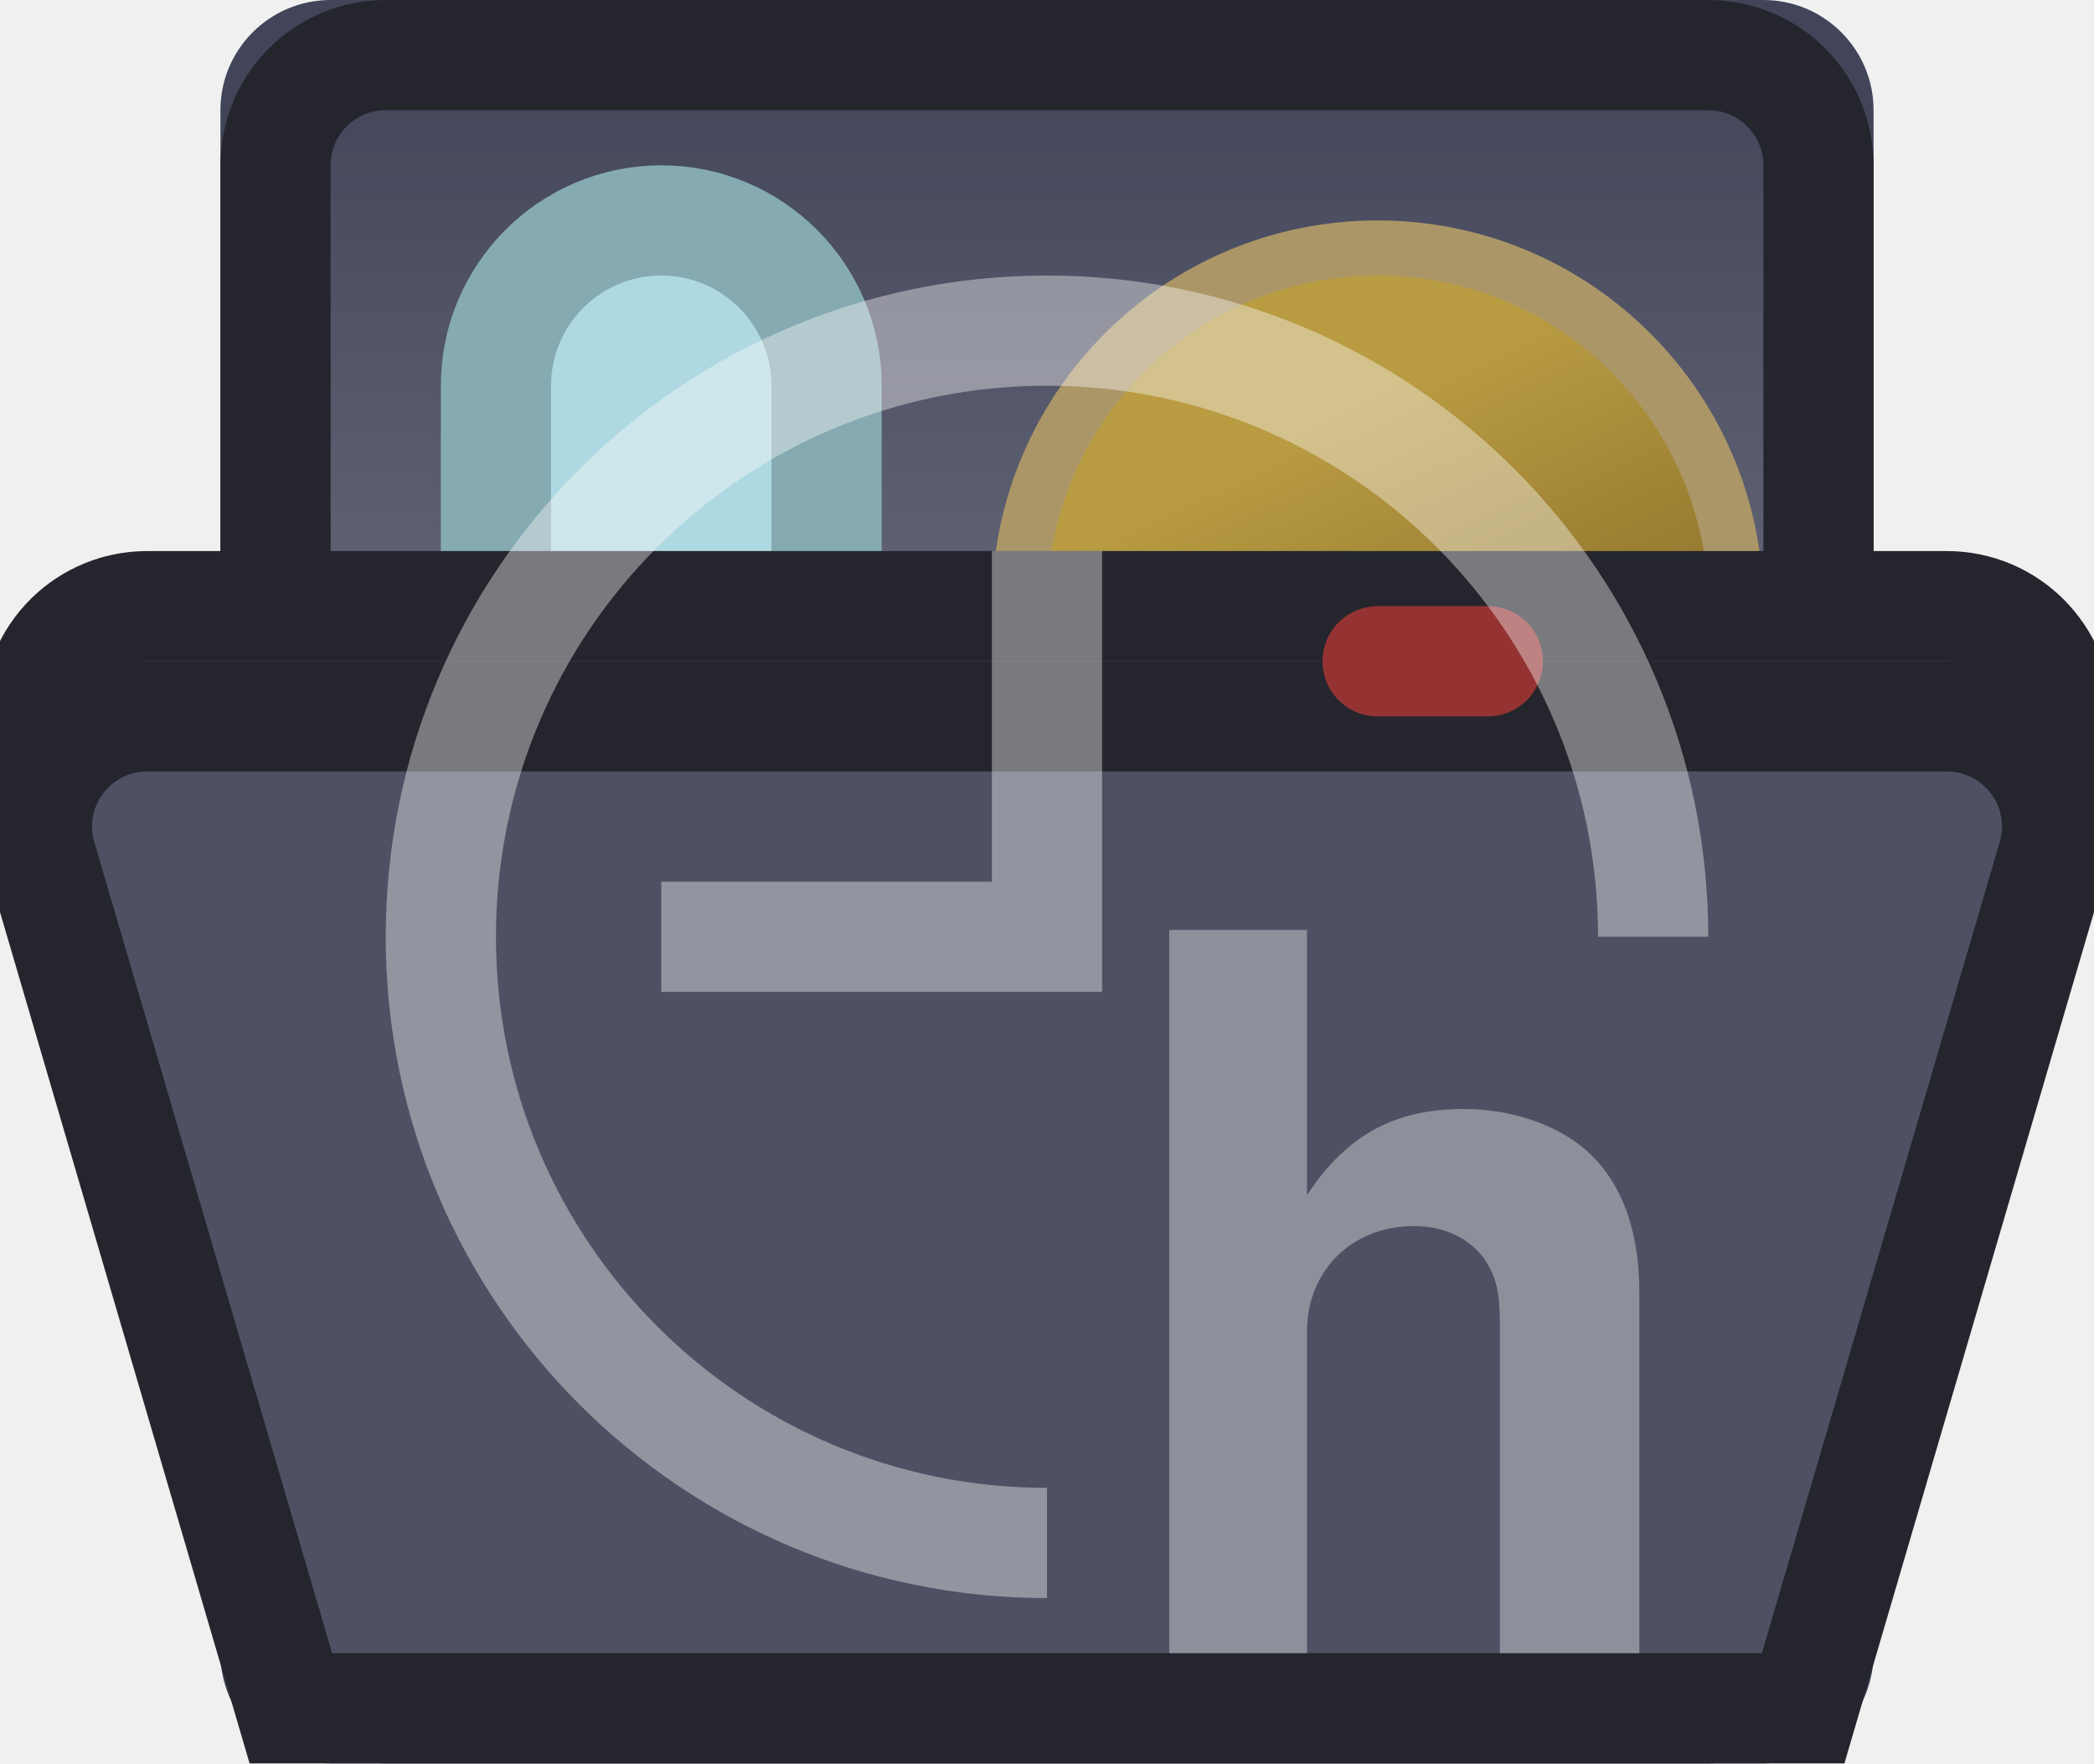
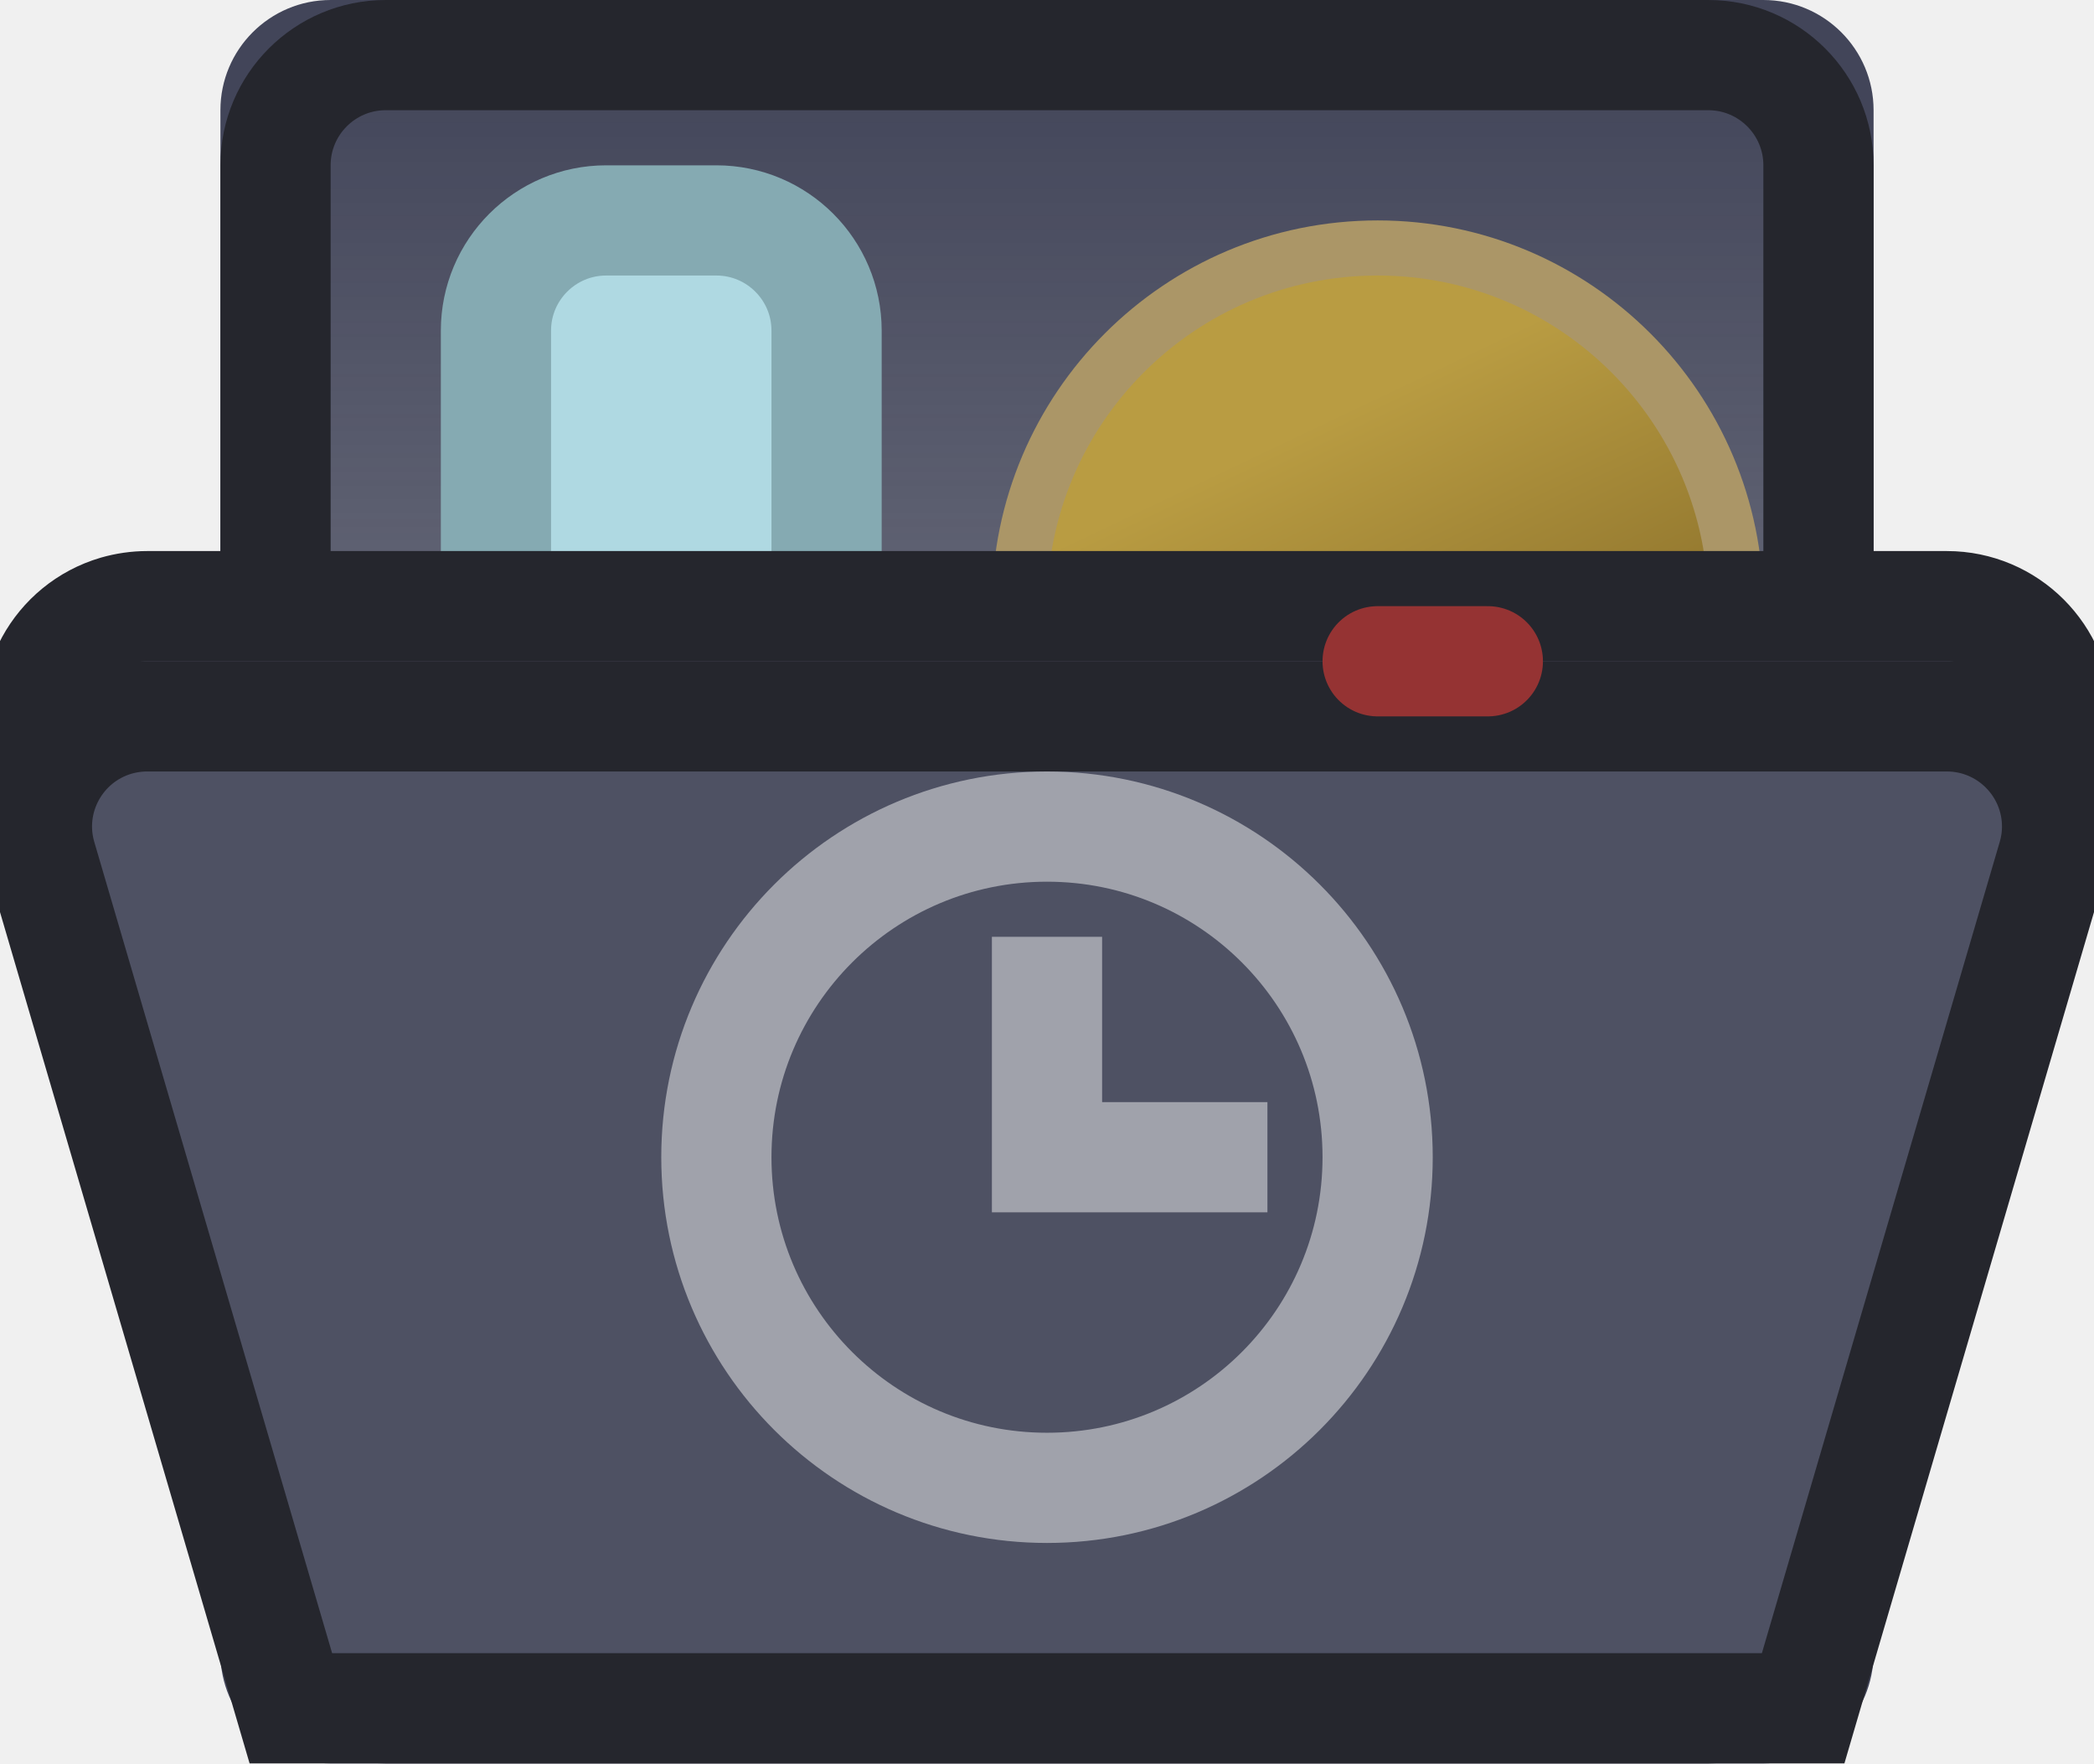
<svg xmlns="http://www.w3.org/2000/svg" xmlns:xlink="http://www.w3.org/1999/xlink" width="19px" height="16px" viewBox="0 0 19 16" version="1.1">
  <defs>
    <linearGradient x1="50%" y1="0%" x2="50%" y2="100%" id="linearGradient-1">
      <stop stop-color="#FFFFFF" stop-opacity="0" offset="0%" />
      <stop stop-color="#FBFBFB" stop-opacity="0.147" offset="29.789%" />
      <stop stop-color="#000000" stop-opacity="0.5" offset="100%" />
    </linearGradient>
    <rect id="path-2" x="2" y="0" width="15" height="16" rx="1" />
    <linearGradient x1="20.55%" y1="34.23%" x2="60.292%" y2="117.779%" id="linearGradient-3">
      <stop stop-color="#B99C42" offset="0%" />
      <stop stop-color="#69501A" offset="100%" />
    </linearGradient>
  </defs>
  <g id="dishwasher" stroke="none" stroke-width="1" fill="none" fill-rule="evenodd">
    <g id="Rectangle">
      <use fill="#424559" xlink:href="#path-2" />
      <rect stroke="#25262D" stroke-width="1" stroke-linejoin="square" fill="url(#linearGradient-1)" x="2.5" y="0.5" width="14" height="15" rx="1" />
    </g>
    <g id="Group" transform="translate(2, 2)">
      <circle id="Oval-Copy" stroke="#AB9667" stroke-width="0.5" fill="url(#linearGradient-3)" cx="10.5" cy="3.5" r="3.25" />
      <circle id="Oval" stroke="#B5A582" fill-opacity="0.429" fill="#D3CBBA" cx="10.5" cy="8.5" r="1.5" />
    </g>
    <g id="Group-4" transform="translate(4.5, 2)" fill="#AFD9E2" stroke="#85AAB2">
-       <path d="M0,3.5 L0,1.5 C-1.01453063e-16,0.672 0.672,1.01453063e-16 1.5,0 C2.328,-1.52179594e-16 3,0.672 3,1.5 L3,3.5 L3,3.5" id="Path-4" />
+       <path d="M0,3.5 L0,1 C-6.76353751e-17,0.448 0.448,6.76353751e-17 1,0 L2,0 C2.552,-1.01453063e-16 3,0.448 3,1 L3,3.5 L3,3.5" id="Path-4" />
    </g>
    <path d="M1.335,5.5 L17.665,5.5 C18.217,5.5 18.665,5.948 18.665,6.5 C18.665,6.595 18.651,6.69 18.624,6.781 L16.361,14.5 L16.361,14.5 L2.639,14.5 L0.376,6.781 C0.22,6.251 0.524,5.696 1.054,5.54 C1.145,5.514 1.24,5.5 1.335,5.5 Z" id="Path-6-Copy" stroke="#25262D" fill="#4E5163" />
    <path d="M1.335,6.5 L17.665,6.5 C18.217,6.5 18.665,6.948 18.665,7.5 C18.665,7.595 18.651,7.69 18.624,7.781 L16.361,15.5 L16.361,15.5 L2.639,15.5 L0.376,7.781 C0.22,7.251 0.524,6.696 1.054,6.54 C1.145,6.514 1.24,6.5 1.335,6.5 Z" id="Path-6" stroke="#25262D" fill="#4E5163" />
    <line x1="12.5" y1="6" x2="13.5" y2="6" id="Line" stroke="#953333" stroke-linecap="round" />
-     <path d="M9.5,14 C12.538,14 15,11.538 15,8.5 C15,5.462 12.538,3 9.5,3 C6.462,3 4,5.462 4,8.5" id="Oval" stroke="#FDFDFD" opacity="0.394" transform="translate(9.5, 8.5) rotate(-90) translate(-9.5, -8.5) " />
-     <text id="h" opacity="0.356" font-family="Helvetica-Bold, Helvetica" font-size="9" font-weight="bold" fill="#FFFFFF">
-       <tspan x="10" y="15">h</tspan>
-     </text>
-     <polyline id="Path-7" stroke="#FDFDFD" opacity="0.394" points="9.5 5 9.5 8.5 6 8.5" />
+     <g id="Group-5" opacity="0.464" transform="translate(6, 7)" stroke="#FFFFFF">
+       <circle id="Oval" cx="3.5" cy="3.5" r="3" />
+       <polyline id="Path-5" points="3.5 1.5 3.5 3.5 5.5 3.5" />
+     </g>
  </g>
</svg>
